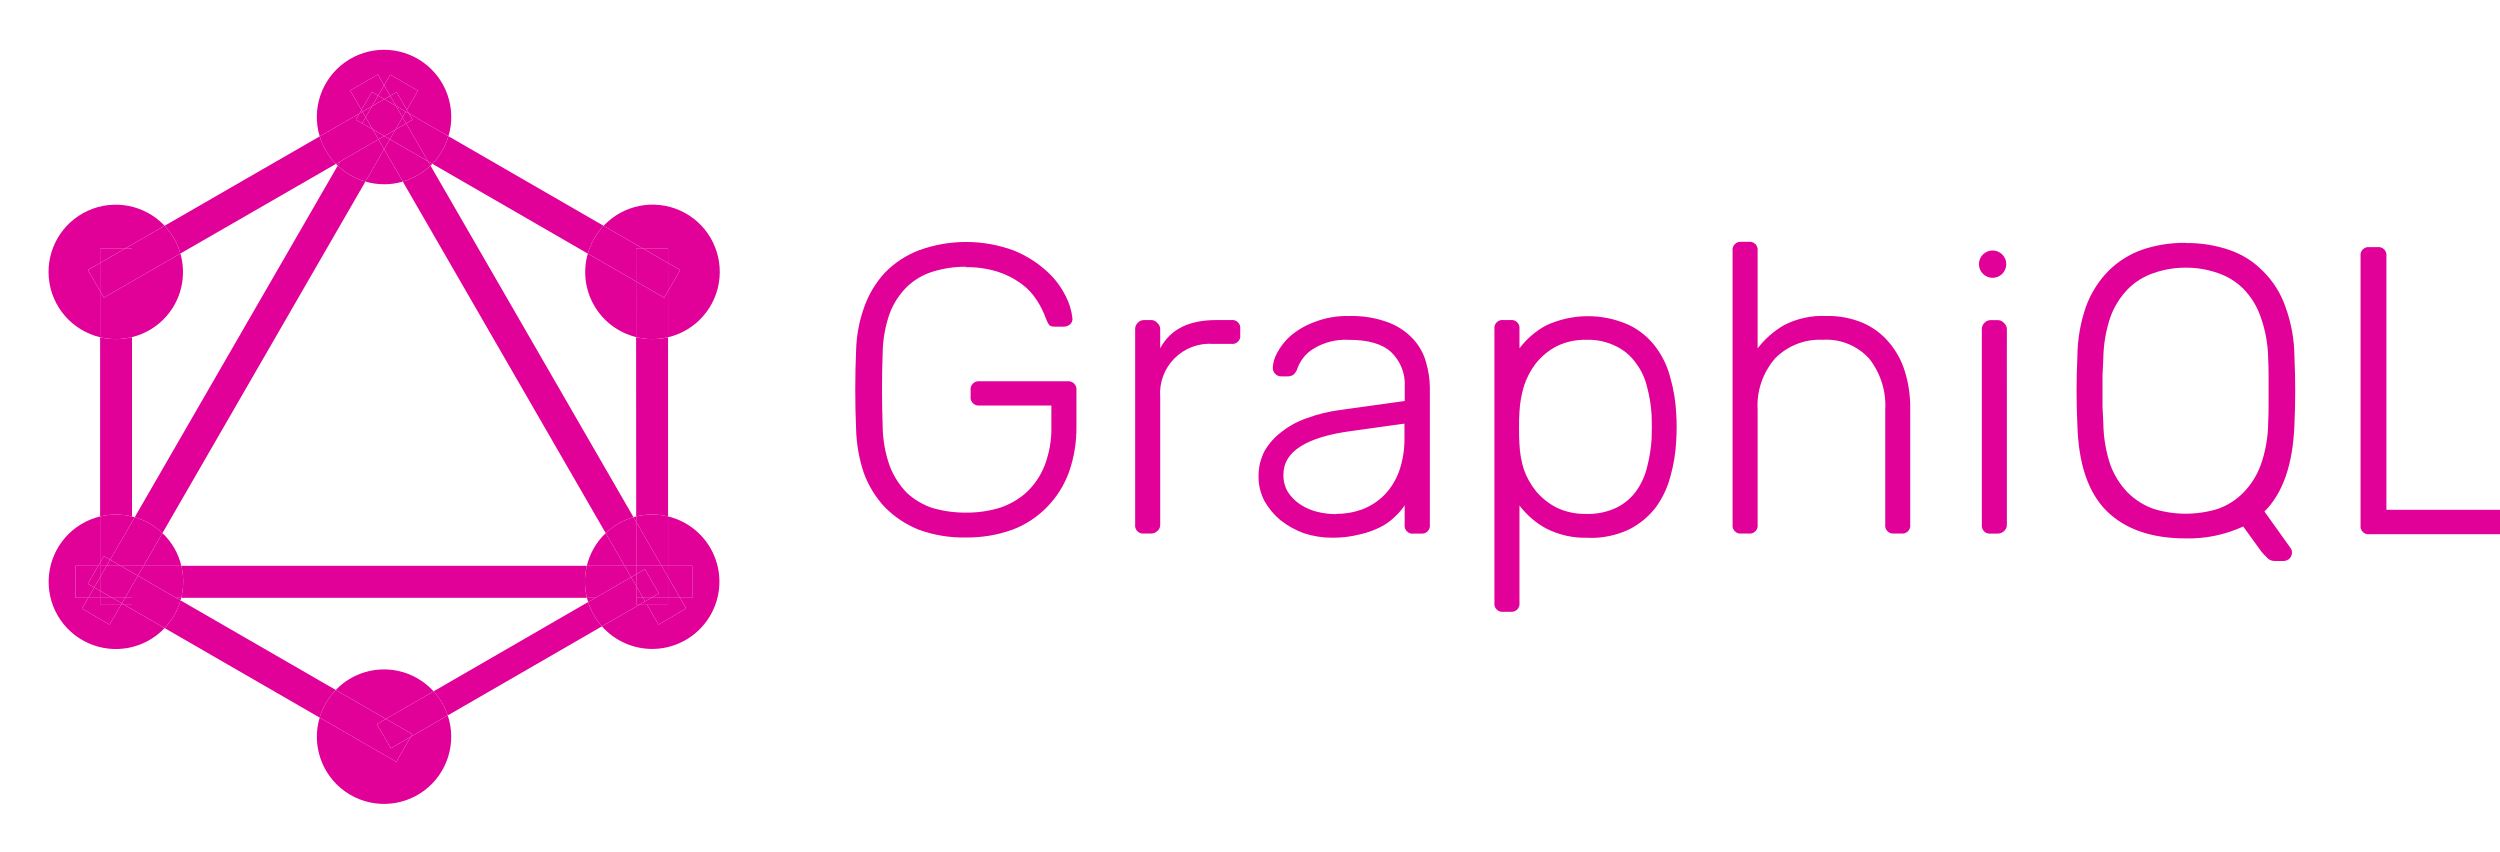
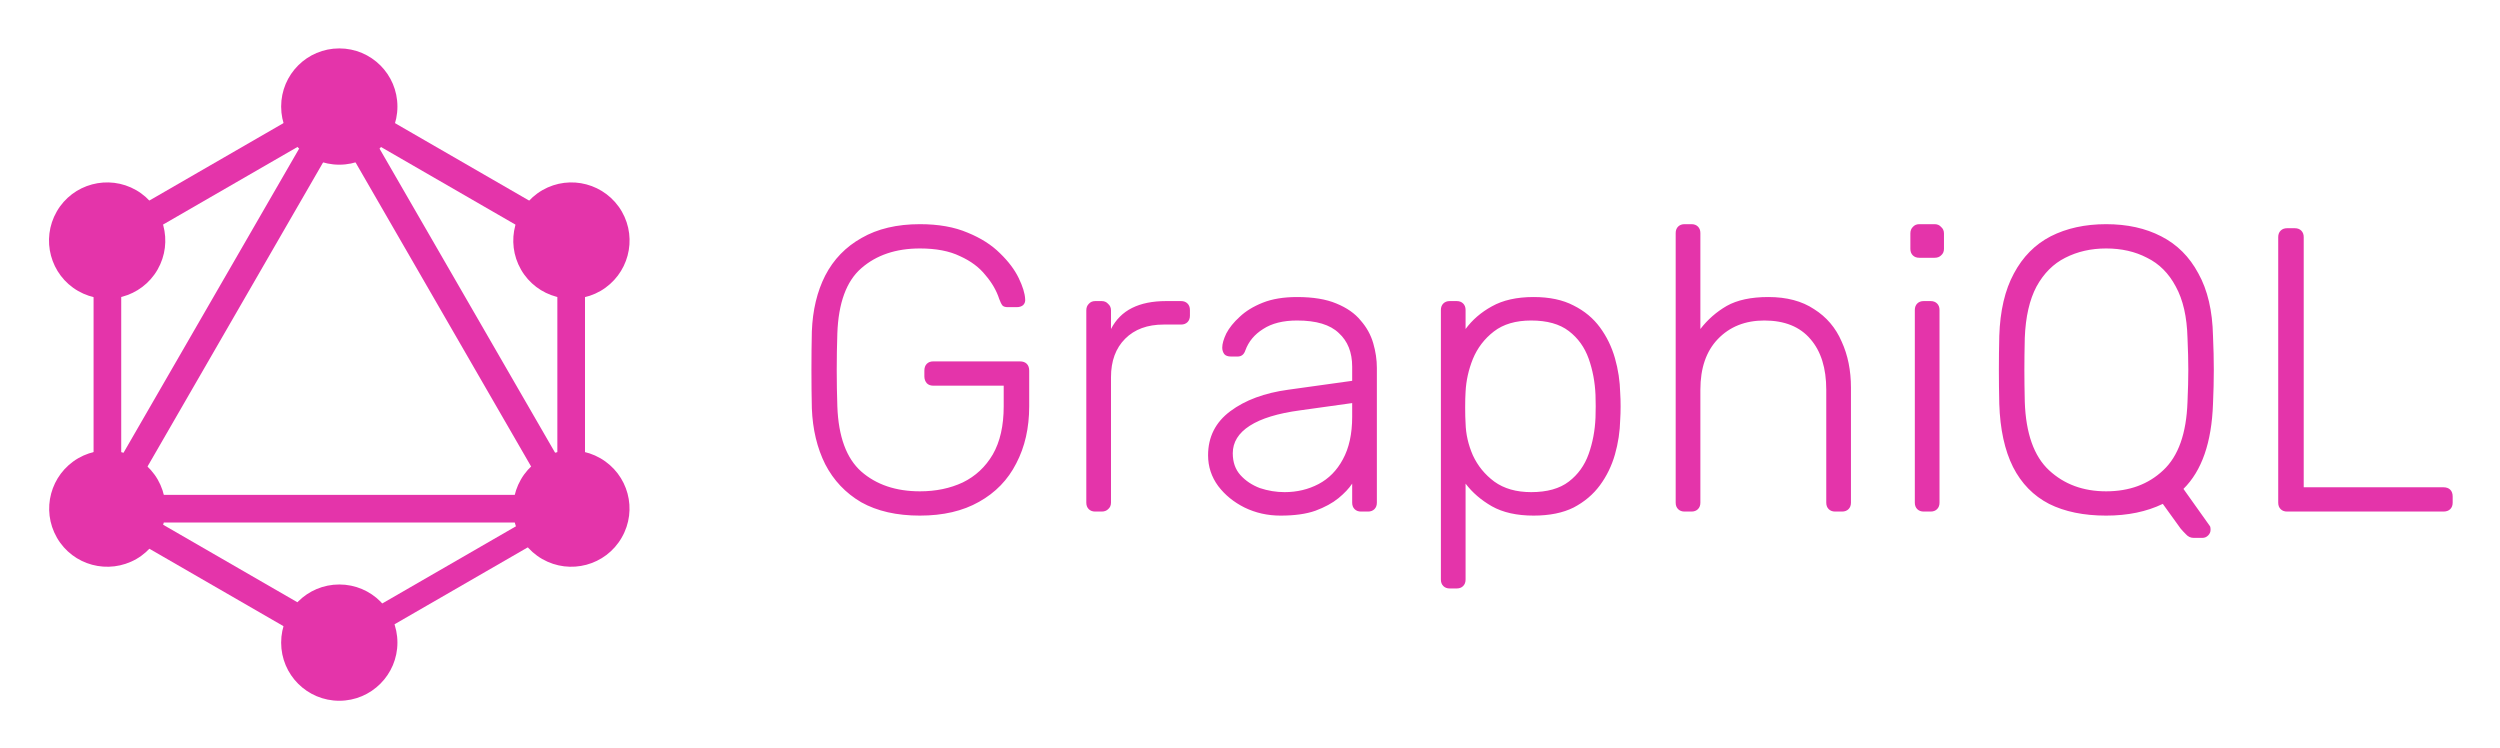
- <svg xmlns="http://www.w3.org/2000/svg" role="img" viewBox="7.16 -2.09 277.94 94.69">
-   <defs>
-     <style>.cls-2{fill:#e10098}</style>
-   </defs>
-   <path fill="none" d="M49.856 18.4l-.002-.004a7.442 7.442 0 0 1-2.07-.298L25.22 57.18a7.31 7.31 0 0 1 2.1 3.634h45.085a7.383 7.383 0 0 1 2.095-3.633L51.943 18.1a7.476 7.476 0 0 1-2.087.3zm99.989 32.261a3.677 3.677 0 0 0 .504 1.963 4.93 4.93 0 0 0 1.37 1.369 6.058 6.058 0 0 0 1.873.816 8.612 8.612 0 0 0 2.102.257l-.012-.021a8.394 8.394 0 0 0 2.92-.505 6.961 6.961 0 0 0 2.465-1.597 7.382 7.382 0 0 0 1.64-2.647 10.687 10.687 0 0 0 .596-3.74v-1.549l-5.885.817q-7.573 1.025-7.573 4.837zM73.218 31.878a7.458 7.458 0 0 1-.707-5.775l-17.286-9.98c-.03.03-.055.062-.084.092-.039.038-.081.07-.12.108l22.566 39.084a7.64 7.64 0 0 1 .304-.08l-.01-19.941a7.453 7.453 0 0 1-4.663-3.508zm115.829 6.416a5.69 5.69 0 0 0-2.19-1.874 6.827 6.827 0 0 0-3.332-.73 7 7 0 0 0-3.331.73 7.244 7.244 0 0 0-2.306 1.917 8.539 8.539 0 0 0-1.321 2.553 12.49 12.49 0 0 0-.48 2.83v.007q-.049.684-.049 1.777t.048 1.778a10.828 10.828 0 0 0 .48 2.786 8.171 8.171 0 0 0 1.37 2.464 7.468 7.468 0 0 0 2.306 1.826 7.272 7.272 0 0 0 3.283.685 7.195 7.195 0 0 0 3.332-.685 5.883 5.883 0 0 0 2.19-1.826 7.536 7.536 0 0 0 1.23-2.69 16.212 16.212 0 0 0 .505-3.194q.048-1.28 0-2.556a15.096 15.096 0 0 0-.505-3.151 6.993 6.993 0 0 0-1.23-2.647zM27.308 64.37c-.024.096-.05.191-.077.287l17.258 9.962a7.443 7.443 0 0 1 10.874.152l17.186-9.93a7.477 7.477 0 0 1-.136-.472zm230.619-31.76a8.362 8.362 0 0 0-1.917-3.152 7.252 7.252 0 0 0-2.875-1.777 10.458 10.458 0 0 0-3.552-.592 10.62 10.62 0 0 0-3.553.592 7.26 7.26 0 0 0-2.875 1.777 8.83 8.83 0 0 0-1.962 3.152 15.17 15.17 0 0 0-.776 4.563l-.091 1.917v3.42q.048.865.09 1.874a15.362 15.362 0 0 0 .777 4.612 8.908 8.908 0 0 0 1.916 3.074 7.745 7.745 0 0 0 2.875 1.826 12.145 12.145 0 0 0 7.197 0 7.35 7.35 0 0 0 2.83-1.826 8.44 8.44 0 0 0 1.916-3.074 14.279 14.279 0 0 0 .817-4.612q.048-1.004.048-1.873v-3.42q0-.866-.048-1.918a14.31 14.31 0 0 0-.817-4.563zM44.707 16.326c-.067-.064-.135-.127-.2-.194l-17.294 9.966a7.467 7.467 0 0 1-.701 5.782v-.002a7.457 7.457 0 0 1-4.677 3.511v19.942q.153.037.304.08z" />
-   <path d="M44.707 16.326L22.139 55.412a7.471 7.471 0 0 1 3.08 1.768l22.565-39.082a7.455 7.455 0 0 1-3.077-1.772zm91.44 20.32v-.004l-.003.004h.003zM125.809 40.3h-9.735a.897.897 0 0 0-1.004 1.025v.641a.897.897 0 0 0 1.004 1.026h7.974v2.33a11.513 11.513 0 0 1-.73 4.29 8.188 8.188 0 0 1-2.013 3.014 8.309 8.309 0 0 1-2.966 1.73 12.36 12.36 0 0 1-3.74.545 13.05 13.05 0 0 1-3.74-.505 7.816 7.816 0 0 1-2.875-1.69 8.83 8.83 0 0 1-1.917-3.013 13.684 13.684 0 0 1-.776-4.354q-.144-4.132 0-8.215a13.854 13.854 0 0 1 .776-4.355 8.339 8.339 0 0 1 1.917-2.966 7.107 7.107 0 0 1 2.875-1.691 12.14 12.14 0 0 1 3.74-.545l-.101.048a11.336 11.336 0 0 1 3.586.504 9.167 9.167 0 0 1 2.601 1.321 6.647 6.647 0 0 1 1.73 1.826 9.92 9.92 0 0 1 1.025 2.048 3.43 3.43 0 0 0 .36.73.827.827 0 0 0 .594.18h1.004a1.024 1.024 0 0 0 .73-.256.756.756 0 0 0 .257-.685 6.783 6.783 0 0 0-.73-2.419 9.209 9.209 0 0 0-2.102-2.786 12.308 12.308 0 0 0-3.65-2.306 15.293 15.293 0 0 0-10.54-.048 10.454 10.454 0 0 0-3.788 2.465 11.032 11.032 0 0 0-2.326 3.833 15.33 15.33 0 0 0-.912 4.883q-.092 2.03-.092 4.336 0 2.287.092 4.335a16.63 16.63 0 0 0 .864 4.93 11.14 11.14 0 0 0 2.326 3.785 11.027 11.027 0 0 0 3.787 2.51 14.358 14.358 0 0 0 5.2.864 14.728 14.728 0 0 0 5.2-.864 10.538 10.538 0 0 0 3.885-2.556 10.854 10.854 0 0 0 2.419-3.884 14.805 14.805 0 0 0 .816-5.02v-4.016a.907.907 0 0 0-1.025-1.026zm38.539-4.608a7.126 7.126 0 0 0-2.786-1.916 11.51 11.51 0 0 0-4.427-.73 9.848 9.848 0 0 0-3.884.684 8.758 8.758 0 0 0-2.647 1.55 6.692 6.692 0 0 0-1.46 1.873 3.748 3.748 0 0 0-.48 1.597.942.942 0 0 0 1.003 1.004h.642a1.09 1.09 0 0 0 .64-.18 1.57 1.57 0 0 0 .481-.776 4.224 4.224 0 0 1 1.73-2.102 6.786 6.786 0 0 1 3.97-1.004q3.238 0 4.698 1.37a4.918 4.918 0 0 1 1.506 3.833v1.597l-7.21 1.004a16.718 16.718 0 0 0-3.7.913 9.591 9.591 0 0 0-2.829 1.55 6.982 6.982 0 0 0-1.873 2.144 5.963 5.963 0 0 0-.642 2.787 5.73 5.73 0 0 0 .642 2.69 7.552 7.552 0 0 0 1.777 2.145 9.348 9.348 0 0 0 2.601 1.46 9.885 9.885 0 0 0 3.152.505 11.63 11.63 0 0 0 3.074-.366 9.674 9.674 0 0 0 2.306-.816 6.486 6.486 0 0 0 1.597-1.141 6.664 6.664 0 0 0 1.096-1.28v2.145a.887.887 0 0 0 1.004 1.004l.017-.005h.775a.887.887 0 0 0 1.004-1.004V41.032a10.032 10.032 0 0 0-.408-2.786 6.156 6.156 0 0 0-1.369-2.554zm-1.045 10.864a10.687 10.687 0 0 1-.596 3.74 7.382 7.382 0 0 1-1.64 2.647 6.961 6.961 0 0 1-2.464 1.598 8.394 8.394 0 0 1-2.921.504l.012.022a8.612 8.612 0 0 1-2.102-.257 6.058 6.058 0 0 1-1.873-.817 4.93 4.93 0 0 1-1.37-1.37 3.677 3.677 0 0 1-.504-1.962q0-3.812 7.573-4.837l5.885-.817zm53.857-10.595a7.904 7.904 0 0 0-2.875-2.145 9.843 9.843 0 0 0-4.06-.775 9.358 9.358 0 0 0-4.698 1.004 10.074 10.074 0 0 0-2.966 2.6l.005-.035V25.8a.887.887 0 0 0-1.004-1.004h-.776a.887.887 0 0 0-1.004 1.004v30.423a.887.887 0 0 0 1.004 1.004h.776a.887.887 0 0 0 1.004-1.004v-12.73a7.988 7.988 0 0 1 1.962-5.758 6.933 6.933 0 0 1 5.248-2.048 6.43 6.43 0 0 1 5.2 2.101 8.427 8.427 0 0 1 1.778 5.702v12.73a.887.887 0 0 0 1.004 1.005h.768a.887.887 0 0 0 1.005-1.004V43.263a13.38 13.38 0 0 0-.594-4.059 9.032 9.032 0 0 0-1.777-3.243zm32.389-8.873l.034.001.033-.001z" class="cls-2" />
-   <path d="M261.239 32.004a10.273 10.273 0 0 0-2.464-3.925 9.586 9.586 0 0 0-3.74-2.373 14.406 14.406 0 0 0-4.838-.776l-.033-.021a14.552 14.552 0 0 0-4.884.776 10.073 10.073 0 0 0-3.74 2.373 11.087 11.087 0 0 0-2.464 3.925 17.228 17.228 0 0 0-.96 5.524q-.092 2.056-.092 3.834 0 1.784.091 3.833.185 6.478 3.243 9.536 3.101 3.058 8.806 3.058a14.503 14.503 0 0 0 6.389-1.326l2.013 2.786q.233.281.593.641a1.115 1.115 0 0 0 .865.409h1.033a.936.936 0 0 0 .915-.916.748.748 0 0 0-.048-.319q-.044-.089-.092-.18l-2.92-4.083q3.074-3.058 3.331-9.584.091-2.056.091-3.834 0-1.785-.09-3.833a16.43 16.43 0 0 0-1.005-5.525zm-1.866 9.358v1.73q0 .87-.048 1.873a14.279 14.279 0 0 1-.817 4.612 8.44 8.44 0 0 1-1.917 3.074 7.35 7.35 0 0 1-2.83 1.826 12.145 12.145 0 0 1-7.196 0 7.745 7.745 0 0 1-2.875-1.826 8.908 8.908 0 0 1-1.916-3.074 15.362 15.362 0 0 1-.776-4.612q-.043-1.009-.091-1.873v-3.42q.043-.892.09-1.918a15.17 15.17 0 0 1 .777-4.563 8.83 8.83 0 0 1 1.962-3.152 7.26 7.26 0 0 1 2.875-1.777 10.62 10.62 0 0 1 3.553-.592l-.034-.001h.067l-.033.001a10.458 10.458 0 0 1 3.552.592 7.252 7.252 0 0 1 2.875 1.777 8.362 8.362 0 0 1 1.917 3.152 14.31 14.31 0 0 1 .817 4.563q.048 1.052.048 1.917v1.691zm-115.331-7.867h-1.691q-4.563 0-6.204 3.147v.004h-.003l.003-.004v-2.098a.913.913 0 0 0-.32-.73.87.87 0 0 0-.73-.32h-.73a.913.913 0 0 0-.73.32.939.939 0 0 0-.274.73V56.22a.887.887 0 0 0 1.004 1.005h.73a.987.987 0 0 0 .73-.274.871.871 0 0 0 .32-.73V42.076a5.513 5.513 0 0 1 5.932-5.933h1.963a.887.887 0 0 0 1.004-1.004v-.641a.887.887 0 0 0-1.004-1.004zm48.832 6.461a9.594 9.594 0 0 0-1.64-3.469 8.006 8.006 0 0 0-3.013-2.464 11.072 11.072 0 0 0-9.166.065 9.012 9.012 0 0 0-2.966 2.553v-2.145a.887.887 0 0 0-1.004-1.004h-.776a.887.887 0 0 0-1.004 1.004V64.92a.887.887 0 0 0 1.004 1.004h.776a.887.887 0 0 0 1.004-1.004V54.111a9.346 9.346 0 0 0 2.966 2.555 9.517 9.517 0 0 0 4.698 1.026v.017a9.917 9.917 0 0 0 4.468-.913 8.65 8.65 0 0 0 3.012-2.464 10.214 10.214 0 0 0 1.64-3.469 17.577 17.577 0 0 0 .642-3.97q.048-.69.048-1.506 0-.822-.048-1.506a17.325 17.325 0 0 0-.641-3.925zm-2.092 6.692a16.212 16.212 0 0 1-.505 3.194 7.536 7.536 0 0 1-1.23 2.69 5.883 5.883 0 0 1-2.19 1.826 7.195 7.195 0 0 1-3.332.685 7.272 7.272 0 0 1-3.283-.685 7.468 7.468 0 0 1-2.306-1.826 8.171 8.171 0 0 1-1.37-2.464 10.828 10.828 0 0 1-.48-2.786q-.048-.685-.048-1.778t.048-1.777v-.007a12.49 12.49 0 0 1 .48-2.83 8.539 8.539 0 0 1 1.322-2.553 7.244 7.244 0 0 1 2.306-1.917 7 7 0 0 1 3.331-.73 6.827 6.827 0 0 1 3.332.73 5.69 5.69 0 0 1 2.19 1.874 6.993 6.993 0 0 1 1.23 2.647 15.096 15.096 0 0 1 .504 3.151q.049 1.275 0 2.556zm97.431 7.939h-15.742V26.388a.887.887 0 0 0-1.004-1.004h-.865a.887.887 0 0 0-1.004 1.004v29.91a.887.887 0 0 0 1.004 1.004h17.611a.897.897 0 0 0 1.026-1.004v-.685a.907.907 0 0 0-1.026-1.026zM27.308 64.37h45.105a7.465 7.465 0 0 1-.009-3.556H27.318a7.464 7.464 0 0 1-.01 3.555zm45.203-38.267a7.475 7.475 0 0 1 1.753-3.09l-17.246-9.957a7.442 7.442 0 0 1-1.793 3.066zM27.23 64.657a7.47 7.47 0 0 1-1.769 3.08l17.237 9.951a7.456 7.456 0 0 1 1.79-3.07zm17.277-48.525a7.477 7.477 0 0 1-1.805-3.058L25.46 23.01a7.481 7.481 0 0 1 1.753 3.088zM21.835 55.33V35.39a7.46 7.46 0 0 1-3.545.015v19.921a7.464 7.464 0 0 1 3.545.005zM74.5 57.181a7.457 7.457 0 0 1 3.087-1.774L55.02 16.323a7.47 7.47 0 0 1-3.078 1.777zm3.38-21.795l.011 19.94a7.464 7.464 0 0 1 3.54-.003V35.407a7.467 7.467 0 0 1-3.55-.021zM55.363 74.771a7.453 7.453 0 0 1 1.576 2.676l17.141-9.904a7.455 7.455 0 0 1-1.531-2.702z" class="cls-2" />
-   <path d="M72.511 26.103a7.445 7.445 0 0 0 5.37 9.283l-.004-6.184zM21.835 55.33v.609l.304-.527q-.151-.044-.304-.081zM55.14 16.215c.03-.03.056-.063.085-.093l-.48-.277.276.478c.039-.037.081-.07.12-.108zm28.983 44.599v3.555h-1.361l.683 1.184-3.074 1.802-1.269-2.198h-.892l-4.13 2.386a7.464 7.464 0 0 0 12.056-1.228l.002.002a7.464 7.464 0 0 0-4.708-10.994v5.491zM26.512 31.878v.002a7.467 7.467 0 0 0 .701-5.782l-5.378 3.1v6.191a7.457 7.457 0 0 0 4.677-3.51zm46.037 32.963l.817-.472h-.953c.04.16.086.316.136.472zm-22.69 22.431h-.005.005zm-5.37-12.653l5.571 3.216 5.303-3.064a7.443 7.443 0 0 0-10.874-.152zM26.732 64.37l.498.287a7.2 7.2 0 0 0 .078-.288zm51.16-8.435v-.608a7.635 7.635 0 0 0-.305.08zM49.856 18.4a7.476 7.476 0 0 0 2.087-.3l-2.08-3.603-2.079 3.601a7.442 7.442 0 0 0 2.07.298z" class="cls-2" />
-   <path d="M16.935 27.922l1.355-.78V25.56h2.743l4.427-2.551a7.471 7.471 0 1 0-7.17 12.395v-5.14zm55.469 32.892h4.192l-2.097-3.633a7.383 7.383 0 0 0-2.095 3.633zm-51.791 4.343l-1.269 2.198-3.074-1.778.697-1.208h-1.396v-3.555h2.511l.208-.36v-5.128a7.474 7.474 0 1 0 7.172 12.411l-4.47-2.58zM81.43 25.56v1.59l1.357.784-1.357 2.336v5.137a7.474 7.474 0 1 0-7.166-12.394l4.413 2.548zM51.218 82.607l-8.52-4.919a7.468 7.468 0 1 0 14.24-.24l-4.117 2.378zM25.22 57.18l-2.1 3.634h4.198a7.31 7.31 0 0 0-2.099-3.634zm22.124-47.049l-1.249-2.164 3.075-1.778.695 1.204.68-1.18 3.075 1.778-1.228 2.127.232.402 4.394 2.536a7.473 7.473 0 1 0-14.316.018l4.41-2.542zm-2.37 5.732l-.467.27c.065.066.133.129.2.193z" class="cls-2" />
-   <path d="M47.784 18.098l2.08-3.601-.629-1.09-4.261 2.456-.267.463a7.455 7.455 0 0 0 3.077 1.772zM23.12 60.814l2.1-3.634a7.471 7.471 0 0 0-3.08-1.768l-.305.527v4.875zM51.252 8.147l1.14 1.971 1.228-2.127-3.074-1.778-.681 1.18.672 1.165.715-.411zM18.29 64.369h-1.323l-.697 1.208 3.074 1.778 1.269-2.198H18.29v-.788zm58.306-3.555h-4.192a7.465 7.465 0 0 0 .009 3.555h.953l3.96-2.288zm-49.278 0h-4.197l-.637 1.103 4.248 2.452h.576a7.464 7.464 0 0 0 .01-3.555zm-10.39 1.996l1.154-1.996h-2.511v3.555h1.396l.666-1.152-.705-.407zm65.834 1.559h1.361v-3.555H81.43v1.249l1.332 2.306z" class="cls-2" />
-   <path d="M21.835 61.543l.649.374.637-1.103h-1.286v.729zm-3.545 2.054l-.657-.38-.666 1.152h1.323v-.772zm0-3.142l-.208.359h.208v-.359zm29.054-50.324l-.232.401.348-.2-.116-.201zm5.686 1.09l-.717.413 2.432 4.211.48.277a7.442 7.442 0 0 0 1.793-3.066l-4.394-2.536zm-.209 68.605l-2.21 1.278-1.552-2.69 1.001-.579-5.571-3.216a7.456 7.456 0 0 0-1.791 3.069l8.52 4.92zm25.056-50.624l-.002-3.641h.802l-4.413-2.548a7.475 7.475 0 0 0-1.753 3.09zm4.91-1.268l-1.357-.783v3.119l1.357-2.336zM26.732 64.37h-4.897v.787h-.842l4.468 2.58a7.47 7.47 0 0 0 1.77-3.08zm-9.099-1.153l.657-1.138v-1.265h-.208l-1.154 1.996.705.407zm4.202-.176v1.328h4.897l-4.248-2.452-.649 1.124z" class="cls-2" />
-   <path d="M17.633 63.217l.657.38v-1.518l-.657 1.138zm4.202-.176l.649-1.124-.649-.374v1.498zm-4.9-35.119l1.355 2.343v-3.124l-1.355.781zm4.9-2.362v3.637l5.378-3.099a7.481 7.481 0 0 0-1.753-3.088l-4.427 2.55zm23.139-9.697l2.45-4.244-.705-.407.393-.68-4.41 2.542a7.477 7.477 0 0 0 1.805 3.058zm7.65-5.343l-.232-.402-.116.201.348.201zm-4.032 1.773l-1.167-.674-2.451 4.244 4.261-2.455-.643-1.115zm1.945-3.735l.656 1.136 1.083.625.116-.201-1.14-1.971-.715.411z" class="cls-2" />
-   <path d="M47.46 10.332l-.348.2-.393.68.706.407.389-.674-.354-.613zm4.455.612l.398.69.716-.413-.405-.701-.348-.201-.361.625z" class="cls-2" />
-   <path d="M47.814 10.945l-.389.674 1.167.674-.778-1.348zm4.462-.626l-1.083-.625.722 1.25.361-.625zm-2.412 4.178l2.08 3.603a7.47 7.47 0 0 0 3.077-1.777l-.276-.478-4.245-2.45zM49.2 8.543l.665-1.15-.696-1.204-3.074 1.778 1.249 2.164 1.153-1.994.703.406zM18.705 59.736l.703.406 2.427-4.203v-.608a7.464 7.464 0 0 0-3.545-.005v5.129zm3.13-24.346v-6.193l-3.122 1.8-.423-.732v5.14a7.46 7.46 0 0 0 3.545-.016zM74.5 57.181l2.096 3.633h1.298l-.002-4.88-.305-.527a7.457 7.457 0 0 0-3.088 1.774zm6.93 7.976h-2.328l1.269 2.198 3.074-1.802-.683-1.184H81.43v.788z" class="cls-2" />
-   <path d="M81.43 64.369h-1.856l-.695.402.223.386h2.328v-.788zm-3.539-9.042v.608l2.818 4.88h.721v-5.492a7.464 7.464 0 0 0-3.539.004zm.319 9.83h.892l-.223-.386-.669.386zm2.793-34.151l-3.126-1.804.004 6.184a7.467 7.467 0 0 0 3.55.02V30.27zM18.29 25.561v1.58l2.743-1.58H18.29zm2.323 39.596h.38l-.285-.164-.095.164z" class="cls-2" />
-   <path d="M80.709 60.814l-2.817-4.879.002 4.879h2.815zm.721-35.253h-2.753l2.753 1.59v-1.59zM21.835 60.814v-4.875l-2.427 4.203 1.166.672h1.261zM49.88 13.036l-.645.372.629 1.089.636-1.102-.62-.359zm.002-4.1l.655-.378-.672-1.165-.665 1.15.682.393zM19.628 64.369H18.29v.788h2.323l.095-.164-1.08-.624zm58.267-2.616l-.001-.939h-1.298l.731 1.267.568-.328zm3.535-.939h-.721l.721 1.249v-1.249zm0 3.555h1.332l-1.332-2.306v2.306z" class="cls-2" />
-   <path d="M77.895 61.753l.963-.557 1.551 2.691-.835.482h1.856v-2.306l-.721-1.249h-2.815l.001.939zM18.29 64.369h1.338l-1.338-.772v.772zm3.545-3.555h-1.261l1.261.729v-.729zm-1.127 4.179l.285.164h.842v-.788h-.767l-.36.624zM50.5 13.395l4.245 2.45-2.432-4.211-1.193.688-.62 1.073zm-1.979-3.674l.679-1.178-.703-.406-1.153 1.994.116.201 1.061-.611zM81.43 30.27v-3.119l-2.753-1.59h-.802l.002 3.641 3.126 1.804.427-.736zM19.02 60.814l.388-.672-.703-.406-.415.719v.359h.73z" class="cls-2" />
-   <path d="M20.708 64.993l.36-.624h-1.44l1.08.624zM50.5 13.395l.62-1.073-1.24.714.62.359zM20.574 60.814l-1.166-.672-.388.672h1.554zM49.2 8.543l-.679 1.178 1.361-.785-.682-.393zM18.29 60.814v1.265l.73-1.265h-.73zm2.778 3.555h.767v-1.328l-.767 1.328z" class="cls-2" />
-   <path d="M20.574 60.814H19.02l-.73 1.265v1.518l1.338.772h1.44l.767-1.328v-1.498l-1.261-.729zm.459-35.253l-2.743 1.58v3.124l.423.732 3.122-1.8v-3.636h-.802zM50.537 8.558l-.655.378 1.311.758-.656-1.136zm-1.945 3.735l.643 1.115.645-.372-1.288-.743zm2.528.029l1.193-.688-.398-.69-.795 1.378zm-3.66-1.99l.354.613.707-1.224-1.061.611z" class="cls-2" />
-   <path d="M51.12 12.322l.795-1.378-.722-1.25-1.311-.758-1.361.785-.707 1.224.778 1.348 1.288.743 1.24-.714zm26.777 52.835v-.788h-4.531l-.817.472a7.455 7.455 0 0 0 1.531 2.703l4.13-2.387zM50.06 77.835l2.933 1.693-.172.298 4.118-2.379a7.453 7.453 0 0 0-1.576-2.676zm27.267-15.754l-3.961 2.288h4.53v-1.303l-.569-.985z" class="cls-2" />
-   <path d="M50.611 81.104l2.21-1.278.172-.298-2.933-1.693-1.001.579 1.552 2.69zm28.037-16.735h-.752l.001.788h.313l.669-.386-.231-.402z" class="cls-2" />
-   <path d="M78.879 64.771l.695-.402h-.926l.231.402zm-.983-1.705l-.001-1.313-.568.328.569.985zm0 0v1.303h.752l-.752-1.303z" class="cls-2" />
-   <path d="M78.648 64.369h.926l.835-.482-1.551-2.691-.963.557.001 1.313.752 1.303zm150.578-30.866h-.73a.913.913 0 0 0-.73.32.939.939 0 0 0-.274.73v21.675a.887.887 0 0 0 1.004 1.004h.73a.987.987 0 0 0 .73-.274.87.87 0 0 0 .32-.73V42.085l-.003-5.43h.003v-2.102a.913.913 0 0 0-.32-.73.87.87 0 0 0-.73-.32z" class="cls-2" />
-   <circle cx="228.69" cy="27.278" r="1.52" class="cls-2" />
+ <svg xmlns="http://www.w3.org/2000/svg" role="img" viewBox="49.14 25.14 1500.72 448.72">
+   <g fill="#e434aa">
+     <path d="M601.355 334.654q-20.896 0-35.232-8.018-14.093-8.261-21.625-22.84-7.289-14.579-8.018-33.531-.243-10.934-.243-23.083 0-12.149.243-23.083.729-19.195 8.018-33.531 7.532-14.579 21.868-22.597 14.336-8.261 34.989-8.261 16.766 0 28.672 5.103 11.906 4.86 19.438 12.392 7.532 7.289 11.177 14.822 3.645 7.532 3.888 12.635.243 2.187-1.215 3.645-1.458 1.215-3.888 1.215h-5.346q-2.187 0-3.159-.972-.972-1.215-1.944-3.888-2.43-7.532-8.261-14.336-5.589-7.046-15.308-11.42-9.476-4.617-24.055-4.617-21.625 0-35.232 11.906-13.364 11.663-14.336 39.12-.729 21.868 0 43.736.972 27.214 14.336 39.12 13.607 11.906 35.232 11.906 14.336 0 25.756-5.346 11.42-5.589 17.981-16.766 6.56-11.42 6.56-28.915V256.657h-42.279q-2.43 0-3.888-1.458-1.458-1.701-1.458-4.131v-3.402q0-2.673 1.458-4.131 1.458-1.458 3.888-1.458h51.998q2.673 0 4.131 1.458 1.458 1.458 1.458 4.131v21.382q0 19.438-7.775 34.26-7.532 14.822-22.354 23.083-14.579 8.261-35.475 8.261zm105.226-2.43q-2.43 0-3.888-1.458-1.458-1.458-1.458-3.888v-115.415q0-2.43 1.458-3.888 1.458-1.701 3.888-1.701h3.888q2.43 0 3.888 1.701 1.701 1.458 1.701 3.888v11.177q4.374-8.504 12.635-12.635 8.261-4.131 20.41-4.131h8.99q2.43 0 3.888 1.458 1.458 1.458 1.458 3.888v3.402q0 2.43-1.458 3.888-1.458 1.458-3.888 1.458h-10.448q-14.579 0-23.083 8.504-8.504 8.504-8.504 23.083v75.324q0 2.43-1.701 3.888-1.458 1.458-3.888 1.458zm111.247 2.43q-11.663 0-21.625-4.86-9.719-4.86-15.794-12.878-6.074-8.261-6.074-18.466 0-16.523 13.364-26.485t34.746-12.878l38.391-5.346v-8.504q0-12.878-8.018-20.167-7.775-7.532-25.027-7.532-12.635 0-20.41 5.103-7.775 4.86-10.691 12.878-1.215 3.645-4.617 3.645h-3.888q-2.916 0-4.131-1.458-1.215-1.701-1.215-3.888 0-3.402 2.43-8.504 2.673-5.103 8.018-9.962 5.346-5.103 13.85-8.504 8.504-3.402 20.653-3.402 14.336 0 23.569 3.888 9.476 3.888 14.579 10.205 5.346 6.074 7.532 13.607 2.187 7.532 2.187 14.822v80.912q0 2.43-1.458 3.888-1.458 1.458-3.888 1.458h-4.131q-2.43 0-3.888-1.458-1.458-1.458-1.458-3.888v-11.42q-2.916 4.374-8.261 8.747-5.346 4.374-13.85 7.532-8.261 2.916-20.896 2.916zm2.43-14.093q11.177 0 20.41-4.86 9.233-4.86 14.579-14.822 5.589-10.205 5.589-25.513v-8.261l-31.344 4.374q-19.924 2.673-30.13 9.233-10.205 6.56-10.205 16.523 0 8.018 4.617 13.121t11.663 7.775q7.289 2.43 14.822 2.43zm99.174 57.829q-2.43 0-3.888-1.458-1.458-1.458-1.458-3.888V211.22q0-2.43 1.458-3.888 1.458-1.458 3.888-1.458h4.131q2.43 0 3.888 1.458 1.458 1.458 1.458 3.888v11.42q6.074-8.261 15.794-13.607 9.962-5.589 25.027-5.589 14.336 0 24.055 5.103 9.719 4.86 15.794 13.121 6.074 8.261 8.99 18.466 2.916 10.205 3.159 20.896.243 3.645.243 8.018t-.243 8.018q-.243 10.691-3.159 20.896-2.916 10.205-8.99 18.466-6.074 8.261-15.794 13.364-9.719 4.86-24.055 4.86-15.065 0-25.027-5.589-9.719-5.589-15.794-13.607v57.586q0 2.43-1.458 3.888-1.458 1.458-3.888 1.458zm48.839-57.829q14.336 0 22.597-6.317 8.261-6.317 11.906-16.523 3.645-10.205 4.131-21.868.243-6.803 0-13.607-.486-11.663-4.131-21.868-3.645-10.205-11.906-16.523-8.261-6.317-22.597-6.317-13.85 0-22.354 6.56t-12.635 16.523q-3.888 9.719-4.374 19.681-.243 3.645-.243 9.476 0 5.832.243 9.476.243 9.719 4.374 19.195 4.374 9.476 12.878 15.794 8.747 6.317 22.111 6.317zm92.108 11.663q-2.43 0-3.888-1.458t-1.458-3.888V165.054q0-2.43 1.458-3.888 1.458-1.458 3.888-1.458h4.131q2.43 0 3.888 1.458t1.458 3.888v57.586q6.561-8.504 15.794-13.85 9.476-5.346 25.027-5.346 16.523 0 27.457 7.289 11.177 7.046 16.523 19.438 5.589 12.149 5.589 27.7v69.006q0 2.43-1.458 3.888-1.458 1.458-3.888 1.458h-4.131q-2.43 0-3.888-1.458-1.458-1.458-1.458-3.888V259.087q0-19.438-9.476-30.372-9.476-11.177-27.7-11.177-17.252 0-27.943 11.177-10.448 10.934-10.448 30.372v67.791q0 2.43-1.458 3.888-1.458 1.458-3.888 1.458zm143.552 0q-2.43 0-3.888-1.458t-1.458-3.888V211.22q0-2.43 1.458-3.888 1.458-1.458 3.888-1.458h4.131q2.43 0 3.888 1.458 1.458 1.458 1.458 3.888v115.658q0 2.43-1.458 3.888-1.458 1.458-3.888 1.458zm-2.673-152.348q-2.43 0-3.888-1.458-1.458-1.458-1.458-3.888v-9.233q0-2.43 1.458-3.888 1.458-1.701 3.888-1.701h9.233q2.43 0 3.888 1.701 1.701 1.458 1.701 3.888v9.233q0 2.43-1.701 3.888-1.458 1.458-3.888 1.458zm164.657 168.142q-2.673 0-4.617-2.187-1.944-1.944-3.159-3.402l-10.691-14.822q-14.579 7.046-34.017 7.046-20.167 0-34.26-7.046-14.093-7.289-21.625-22.111-7.532-15.065-8.261-37.905-.243-10.934-.243-20.41 0-9.476.243-20.41.729-22.597 8.747-37.419 8.018-15.065 22.111-22.354 14.336-7.289 33.288-7.289 18.952 0 33.045 7.289 14.336 7.289 22.354 22.354 8.261 14.822 8.747 37.419.486 10.934.486 20.41 0 9.476-.486 20.41-1.215 34.746-17.738 51.026l15.551 21.868q.243.243.486.729.243.729.243 1.944 0 1.944-1.458 3.402t-3.402 1.458zm-52.484-27.943q20.896 0 34.26-12.635 13.607-12.635 14.579-41.064.486-10.934.486-19.195 0-8.261-.486-19.195-.486-18.952-7.046-30.858-6.317-11.906-17.252-17.252-10.691-5.589-24.541-5.589-13.607 0-24.541 5.589-10.691 5.346-17.252 17.252-6.317 11.906-7.046 30.858-.243 10.934-.243 19.195 0 8.261.243 19.195.972 28.429 14.579 41.064t34.26 12.635zm108.639 12.149q-2.43 0-3.888-1.458t-1.458-3.888V167.483q0-2.43 1.458-3.888 1.458-1.458 3.888-1.458h4.617q2.43 0 3.888 1.458t1.458 3.888v150.162h83.828q2.673 0 4.131 1.458 1.458 1.458 1.458 4.131v3.645q0 2.43-1.458 3.888-1.458 1.458-4.131 1.458z" />
+     <path d="M110.279 352.66l-14.376-8.3 160.15-277.38 14.376 8.3z" />
+     <path d="M92.611 322.2h320.3v16.6h-320.3z" />
+     <path d="M259.159 424.026l-160.21-92.5 8.3-14.376 160.21 92.5zm139.174-241.079l-160.21-92.5 8.301-14.376 160.21 92.5z" />
+     <path d="M107.293 182.883l-8.3-14.375 160.21-92.5 8.301 14.375z" />
+     <path d="M395.379 352.663l-160.15-277.38 14.376-8.3 160.15 277.38zM105.311 157.5h16.6v185h-16.6z" />
+     <path d="M383.711 157.5h16.6v185h-16.6z" />
+     <path d="M256.333 416.999l-7.25-12.557 139.339-80.45 7.25 12.557z" />
+     <path d="M422.312 347.9c-9.6 16.7-31 22.4-47.7 12.8-16.701-9.6-22.4-31-12.8-47.7 9.599-16.7 31-22.4 47.699-12.8 16.801 9.7 22.5 31 12.801 47.7M143.711 187c-9.6 16.7-31 22.4-47.7 12.8-16.7-9.6-22.4-31-12.8-47.7 9.6-16.7 31-22.4 47.7-12.8 16.7 9.7 22.4 31 12.8 47.7m-60.4 160.9c-9.6-16.7-3.9-38 12.8-47.7 16.7-9.6 38-3.9 47.7 12.8 9.6 16.7 3.9 38-12.8 47.7-16.8 9.6-38.1 3.9-47.7-12.8m278.6-160.9c-9.6-16.7-3.9-38 12.8-47.7 16.7-9.6 38-3.9 47.7 12.8 9.6 16.7 3.9 38-12.8 47.7-16.7 9.6-38.1 3.9-47.7-12.8m-109.1 258.8c-19.3 0-34.9-15.6-34.9-34.9 0-19.3 15.6-34.9 34.9-34.9 19.301 0 34.9 15.6 34.9 34.9 0 19.2-15.599 34.9-34.9 34.9m0-321.8c-19.3 0-34.9-15.6-34.9-34.9 0-19.3 15.6-34.9 34.9-34.9 19.301 0 34.9 15.6 34.9 34.9 0 19.3-15.599 34.9-34.9 34.9" />
+   </g>
</svg>
